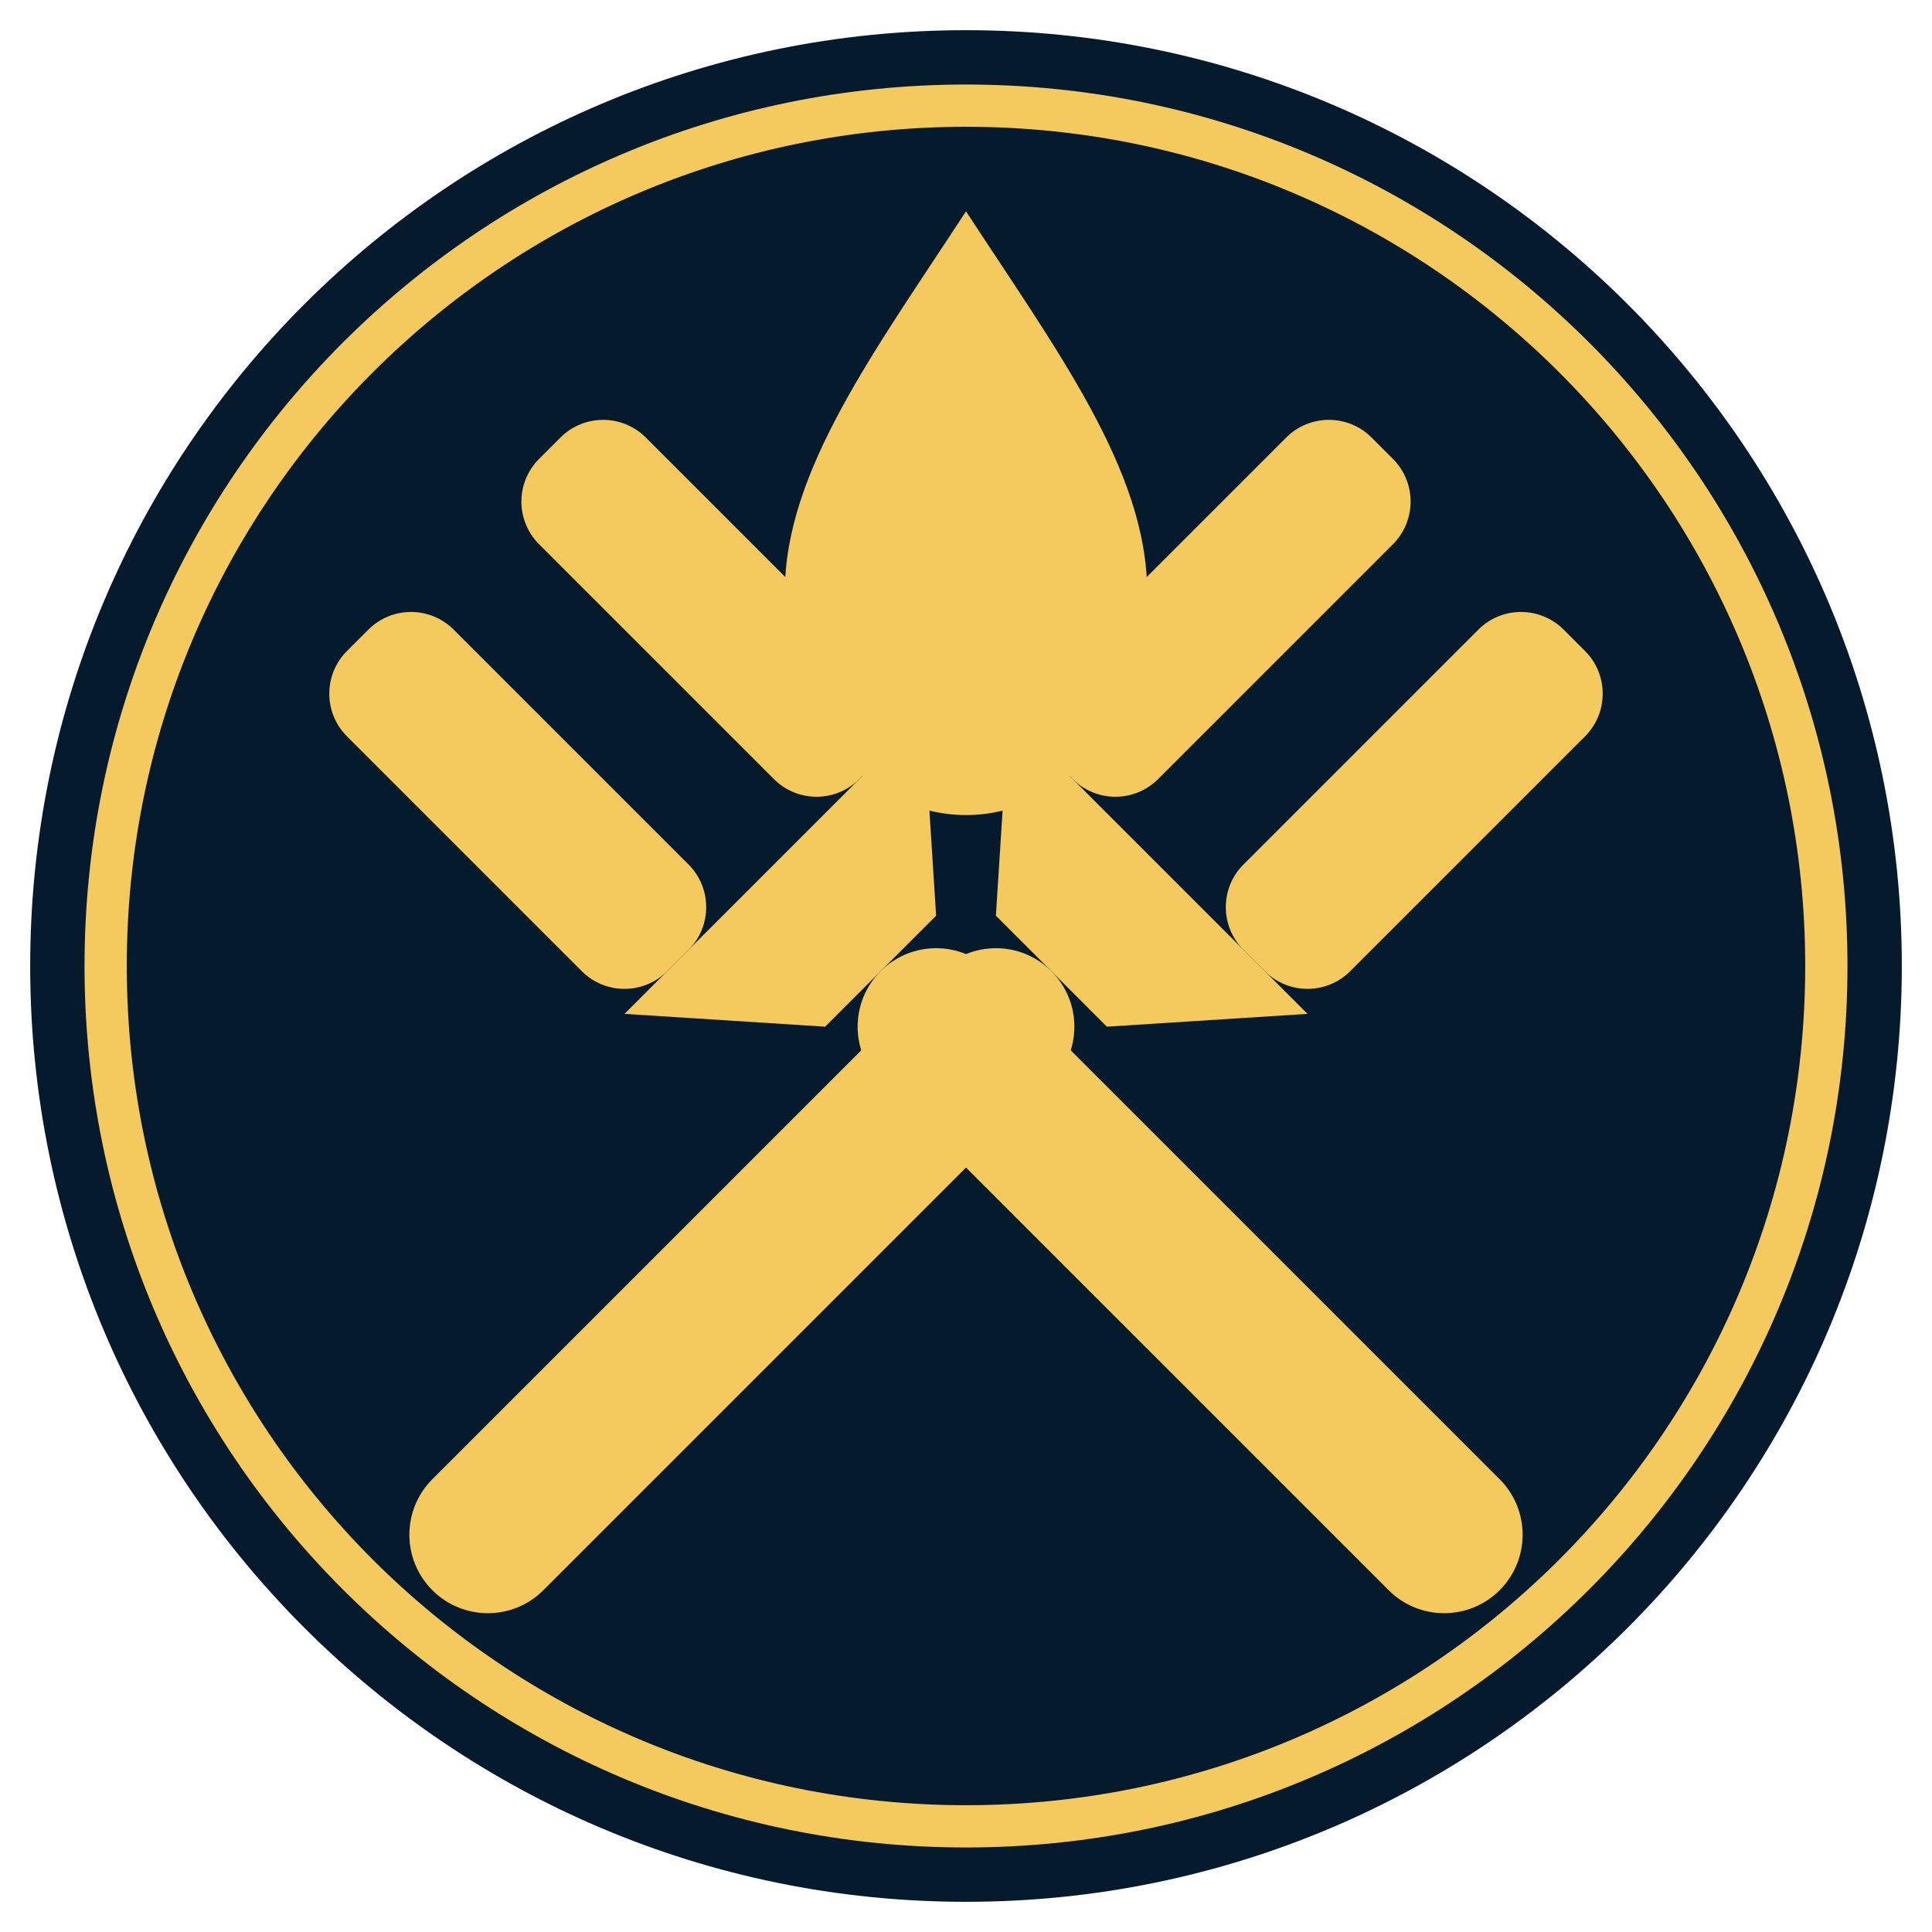
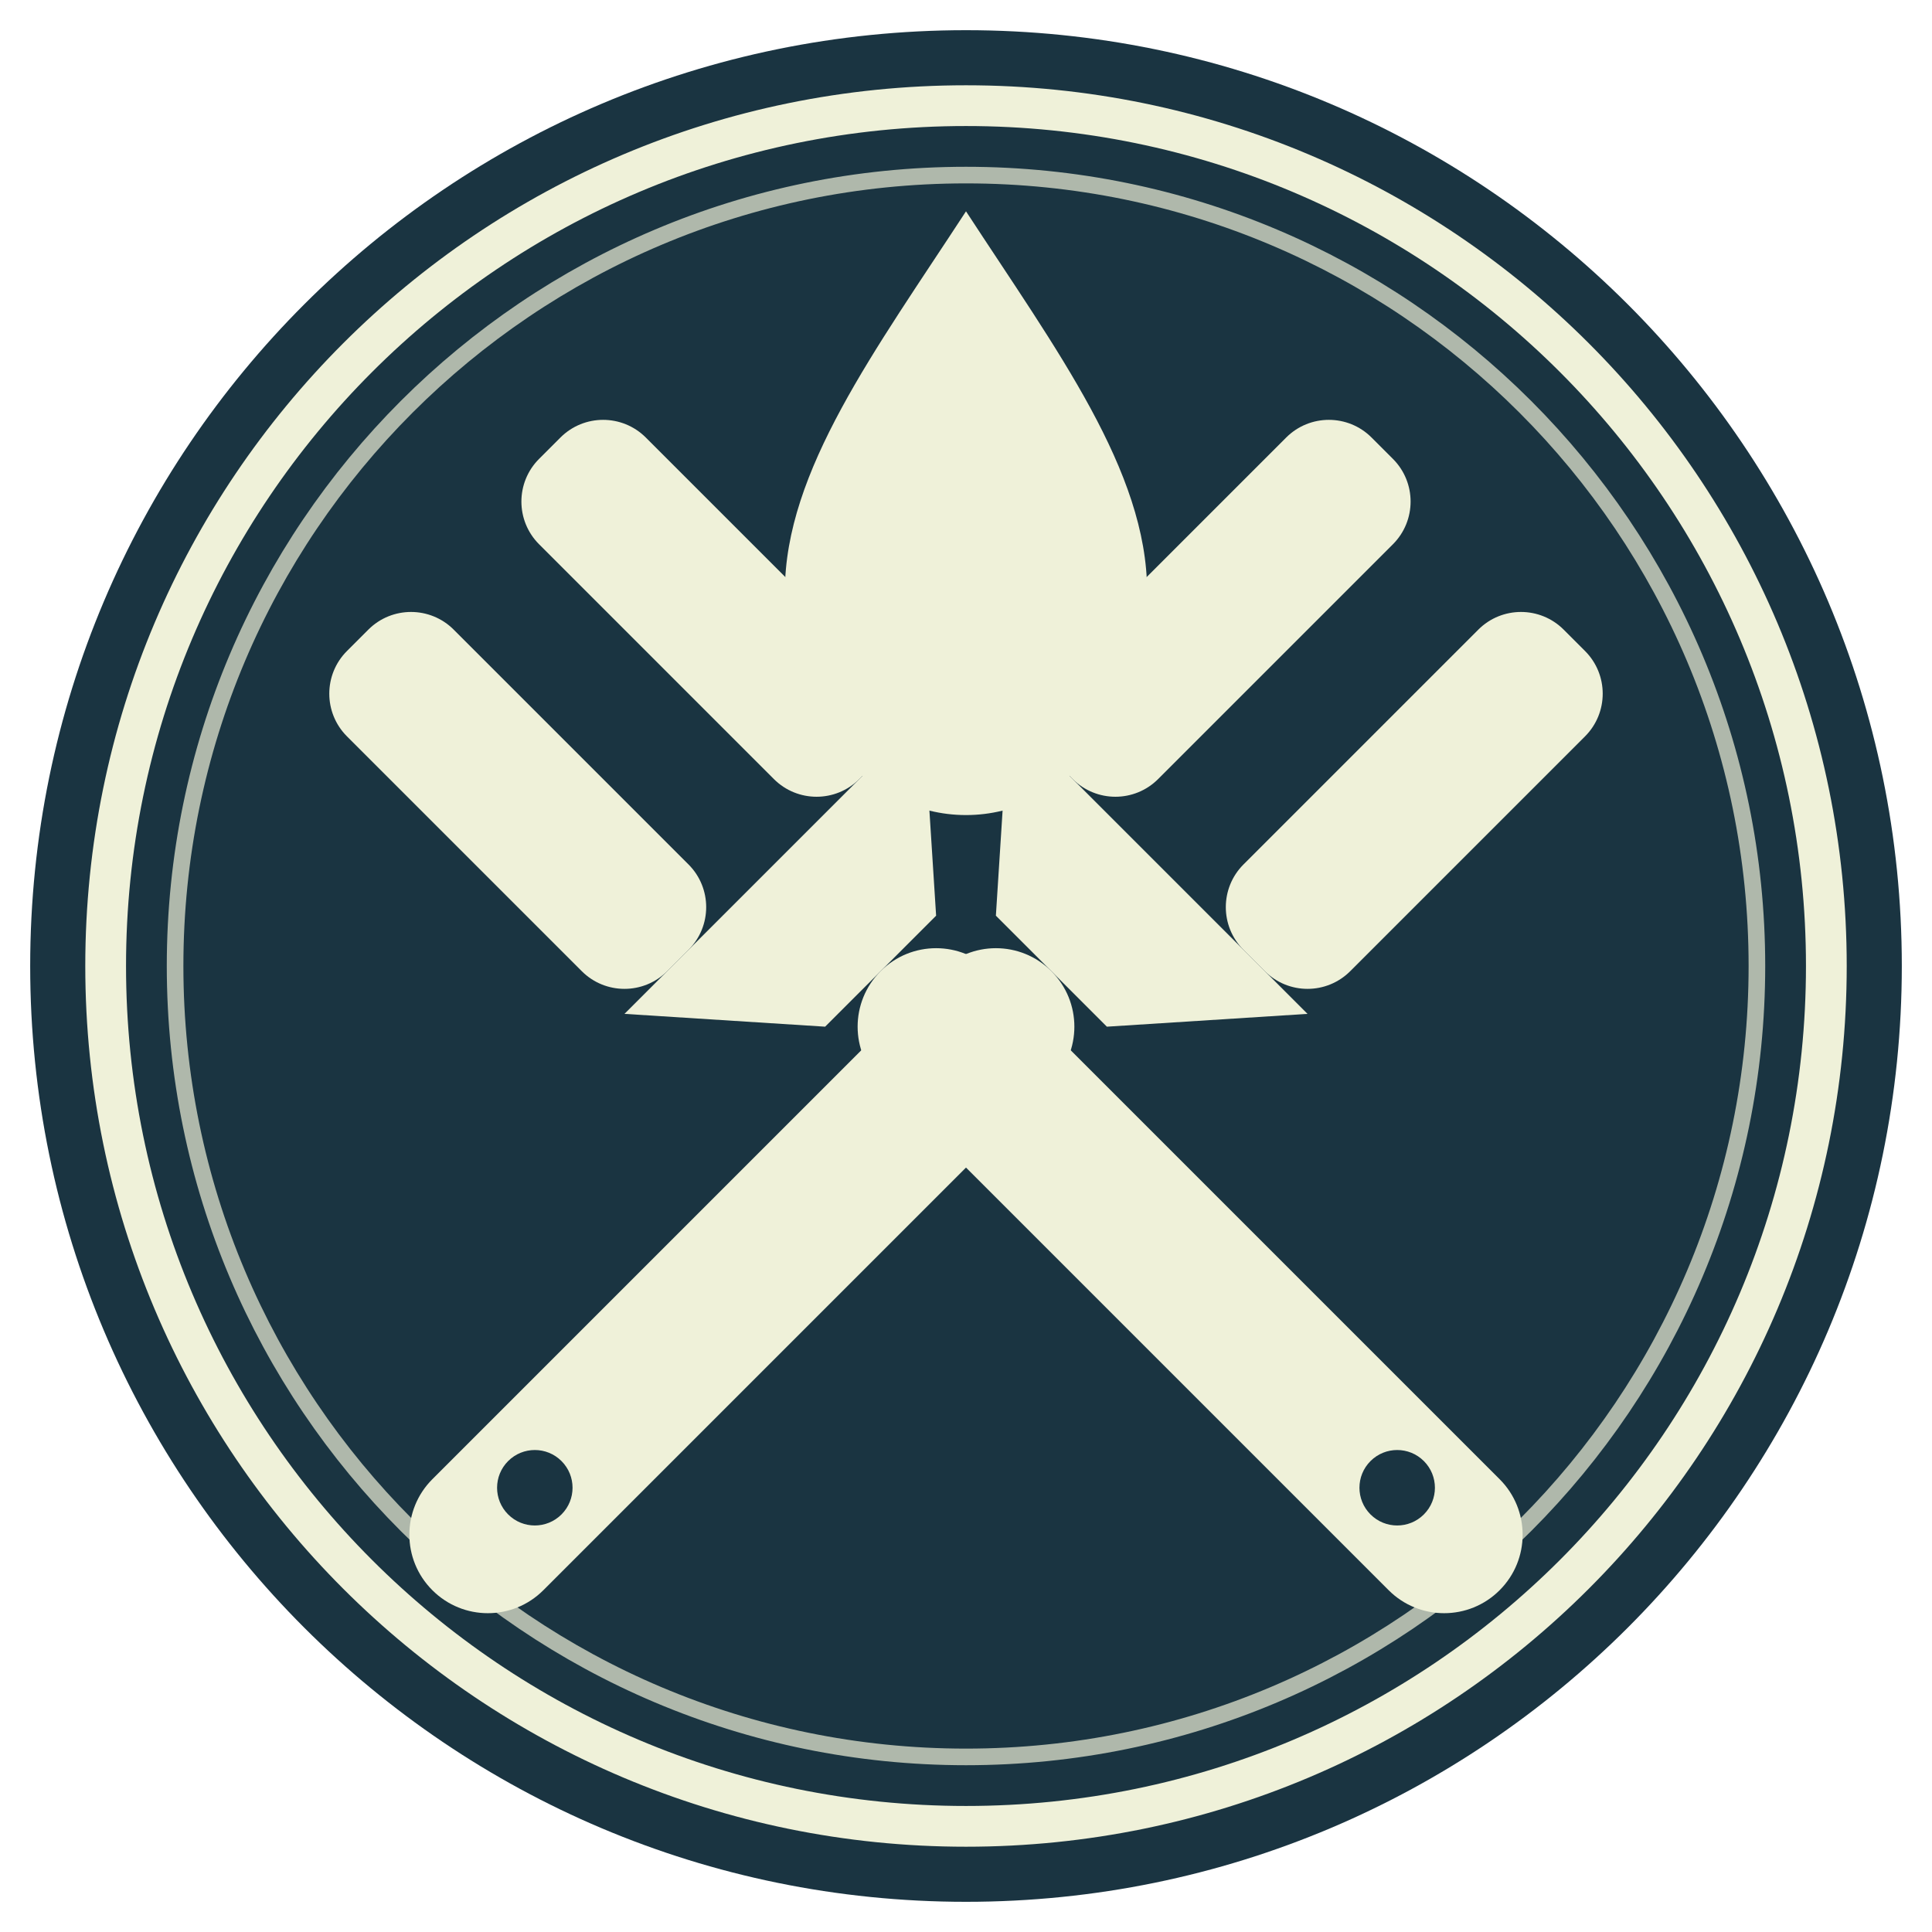
<svg xmlns="http://www.w3.org/2000/svg" viewBox="0 0 64 64">
-   <circle cx="32" cy="32" r="31" fill="#061a2d" />
-   <circle cx="32" cy="32" r="28.5" fill="none" stroke="#f4c95d" stroke-width="1.4" />
-   <g transform="translate(32,35)" fill="#f4c95d">
+   <circle cx="32" cy="32" r="31" fill="#1a3441" />
+   <circle cx="32" cy="32" r="28.5" fill="none" stroke="#eff1d9" stroke-width="1.35" />
+   <circle cx="32" cy="32" r="26.2" fill="none" stroke="#eff1d9" stroke-opacity=".7" stroke-width=".55" />
+   <g transform="translate(32,35)" fill="#eff1d9">
    <g transform="rotate(45)">
      <rect x="-7" y="-24" width="5" height="15" rx="2" />
      <rect x="2" y="-24" width="5" height="15" rx="2" />
      <path d="M -7,-9 L 7,-9 L 2.6,-4 L -2.6,-4 Z" />
      <rect x="-2.6" y="-4" width="5.2" height="29" rx="2.6" />
+       <circle cx="0" cy="20.2" r="1.25" fill="#1a3441" />
    </g>
    <g transform="rotate(-45)">
      <rect x="-7" y="-24" width="5" height="15" rx="2" />
      <rect x="2" y="-24" width="5" height="15" rx="2" />
      <path d="M -7,-9 L 7,-9 L 2.6,-4 L -2.6,-4 Z" />
      <rect x="-2.6" y="-4" width="5.2" height="29" rx="2.6" />
+       <circle cx="0" cy="20.2" r="1.25" fill="#1a3441" />
    </g>
  </g>
-   <path transform="translate(32,15)" fill="#f4c95d" d="M 0,-8 C 3,-3.4 6,0.6 6,4.6 C 6,8.8 3.3,12 0,12 C -3.3,12 -6,8.8 -6,4.6 C -6,0.6 -3,-3.4 0,-8 Z" />
+   <path transform="translate(32,15)" fill="#eff1d9" d="M 0,-8 C 3,-3.4 6,0.6 6,4.6 C 6,8.8 3.3,12 0,12 C -3.3,12 -6,8.8 -6,4.6 C -6,0.6 -3,-3.4 0,-8 Z" />
</svg>
